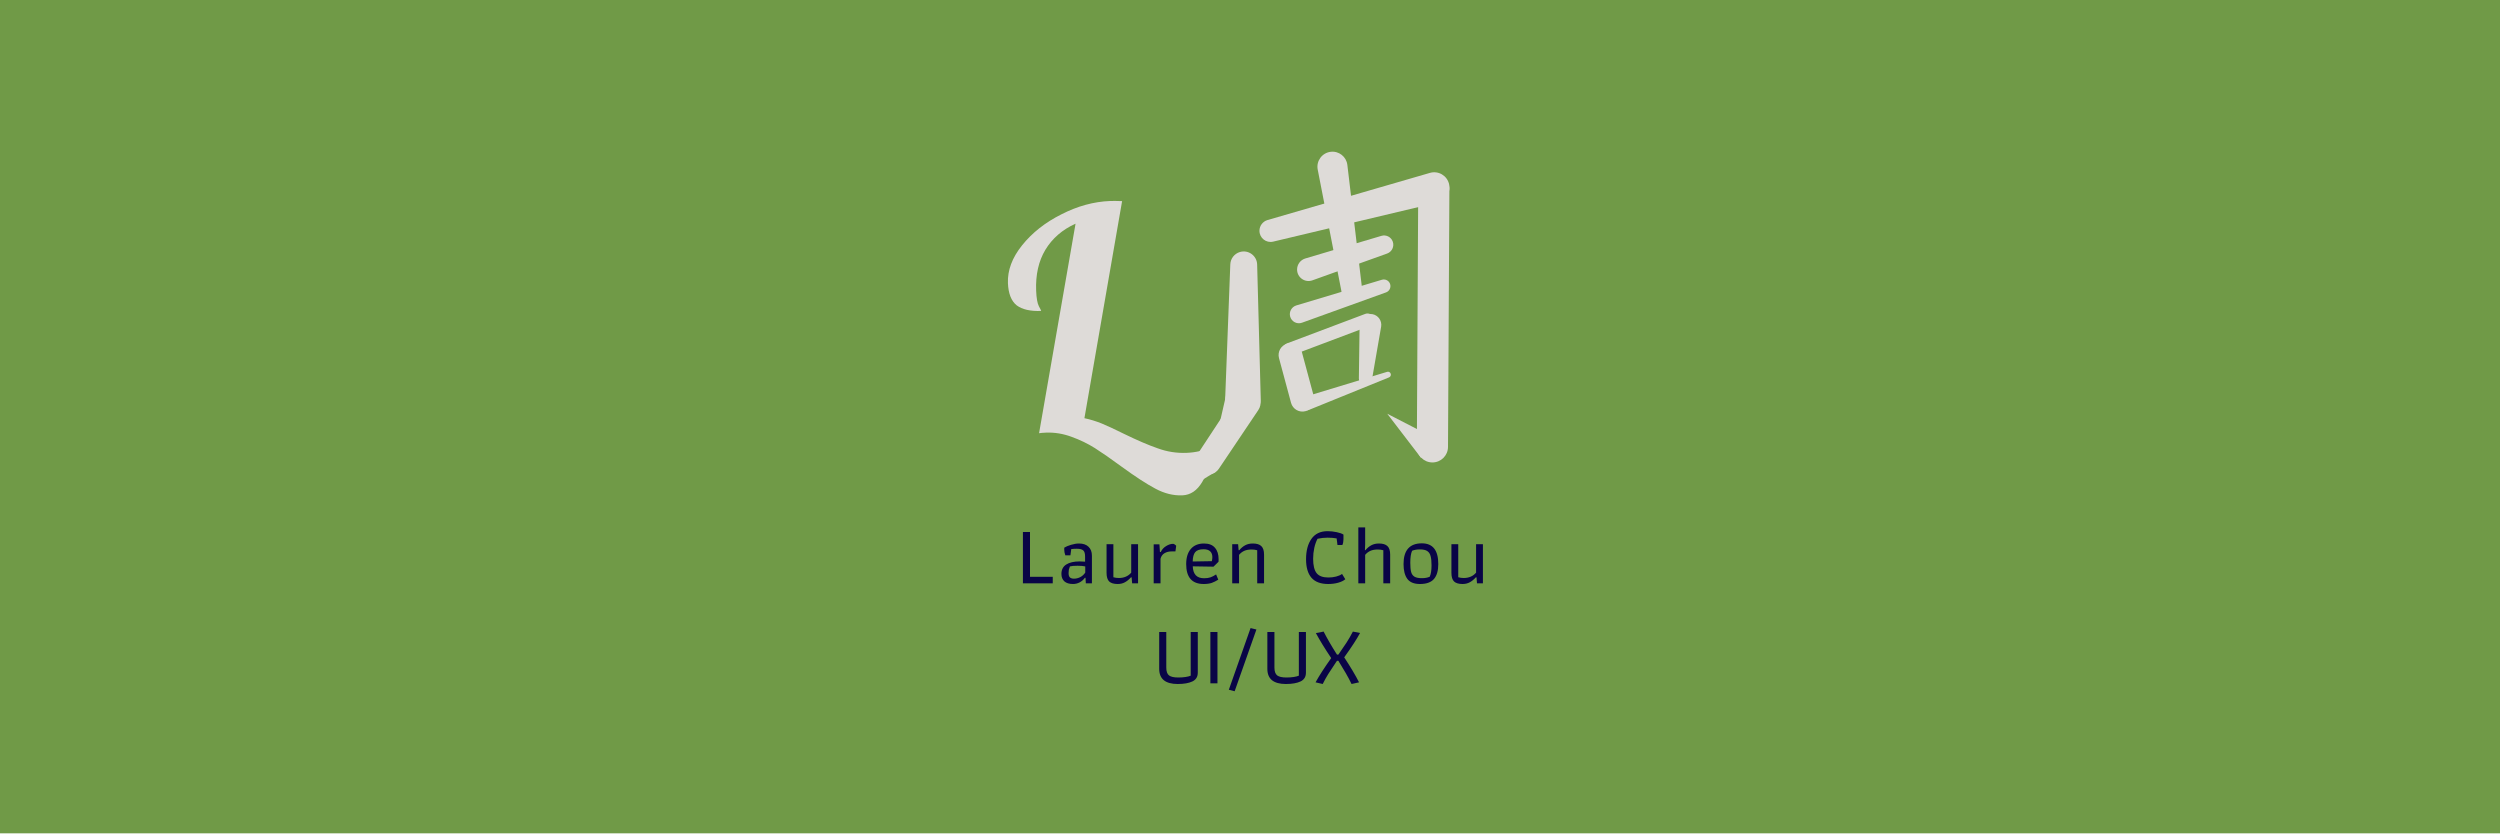
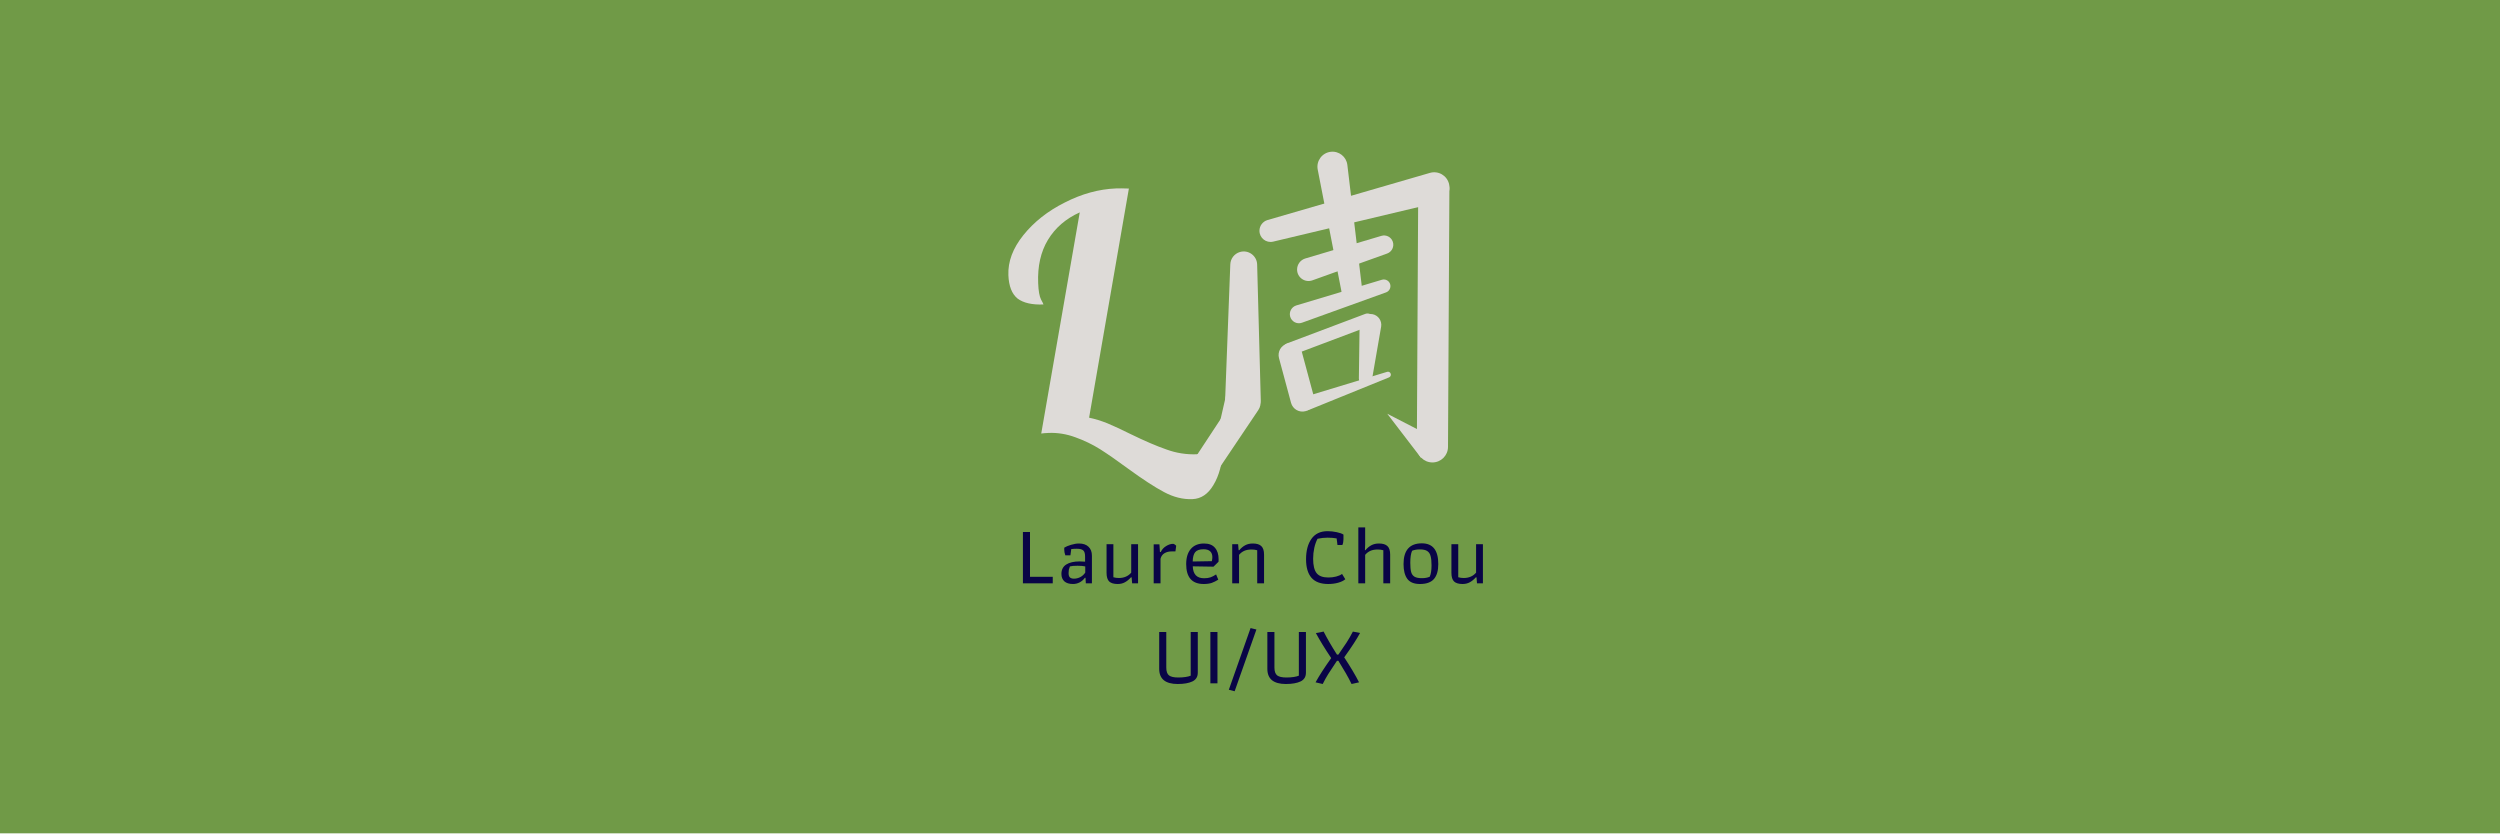
<svg xmlns="http://www.w3.org/2000/svg" width="150" height="50" viewBox="0 0 150 50" fill="none">
  <rect width="150" height="50" fill="#709A47" />
  <path d="M61.375 31.92H61.8V34.61H63.165V35H61.375V31.92ZM64.38 35.04C64.153 35.04 63.98 34.987 63.86 34.88C63.743 34.77 63.685 34.622 63.685 34.435C63.685 34.182 63.782 33.993 63.975 33.87C64.168 33.747 64.435 33.685 64.775 33.685C64.885 33.685 64.995 33.69 65.105 33.7V33.39C65.105 33.21 65.069 33.088 64.995 33.025C64.922 32.958 64.792 32.925 64.605 32.925C64.492 32.925 64.382 32.932 64.275 32.945L64.225 33.32H63.92C63.877 33.203 63.855 33.092 63.855 32.985V32.86C63.955 32.797 64.09 32.74 64.26 32.69C64.433 32.637 64.592 32.61 64.735 32.61C64.985 32.61 65.177 32.675 65.31 32.805C65.447 32.932 65.515 33.112 65.515 33.345V35H65.15L65.13 34.67H65.09C65.007 34.787 64.902 34.878 64.775 34.945C64.652 35.008 64.52 35.04 64.38 35.04ZM64.435 34.72C64.572 34.72 64.7 34.688 64.82 34.625C64.94 34.562 65.038 34.472 65.115 34.355V33.985C64.999 33.958 64.845 33.945 64.655 33.945C64.445 33.945 64.292 33.958 64.195 33.985C64.165 34.058 64.144 34.125 64.13 34.185C64.12 34.242 64.115 34.31 64.115 34.39C64.115 34.51 64.142 34.595 64.195 34.645C64.252 34.695 64.332 34.72 64.435 34.72ZM67.063 35.04C66.83 35.04 66.66 34.99 66.553 34.89C66.447 34.787 66.393 34.613 66.393 34.37V32.65H66.803V34.635C66.907 34.665 67.017 34.68 67.133 34.68C67.443 34.68 67.69 34.573 67.873 34.36V32.65H68.283V35H67.928L67.898 34.64H67.858C67.745 34.767 67.625 34.865 67.498 34.935C67.372 35.005 67.227 35.04 67.063 35.04ZM69.221 32.66H69.566L69.596 33.12H69.646C69.716 32.97 69.823 32.852 69.966 32.765C70.109 32.675 70.251 32.63 70.391 32.63C70.418 32.63 70.451 32.645 70.491 32.675C70.531 32.702 70.558 32.727 70.571 32.75L70.526 33.085H70.296C70.129 33.085 69.986 33.122 69.866 33.195C69.746 33.268 69.668 33.378 69.631 33.525V35H69.221V32.66ZM72.221 35.04C71.521 35.04 71.171 34.642 71.171 33.845C71.171 33.458 71.263 33.157 71.446 32.94C71.633 32.72 71.898 32.61 72.241 32.61C72.534 32.61 72.753 32.695 72.896 32.865C73.043 33.032 73.116 33.262 73.116 33.555C73.116 33.622 73.114 33.672 73.111 33.705L72.811 34L71.566 33.98C71.573 34.213 71.633 34.392 71.746 34.515C71.859 34.635 72.026 34.695 72.246 34.695C72.396 34.695 72.524 34.677 72.631 34.64C72.741 34.6 72.853 34.542 72.966 34.465L73.096 34.78C72.963 34.863 72.831 34.928 72.701 34.975C72.571 35.018 72.411 35.04 72.221 35.04ZM72.711 33.67C72.731 33.58 72.741 33.498 72.741 33.425C72.741 33.278 72.698 33.163 72.611 33.08C72.524 32.997 72.393 32.955 72.216 32.955C71.976 32.955 71.808 33.013 71.711 33.13C71.618 33.243 71.568 33.43 71.561 33.69L72.711 33.67ZM73.933 32.65H74.287L74.317 33.01H74.358C74.464 32.883 74.582 32.785 74.713 32.715C74.843 32.645 74.994 32.61 75.168 32.61C75.401 32.61 75.571 32.662 75.677 32.765C75.787 32.865 75.843 33.037 75.843 33.28V35H75.433V33.015C75.329 32.985 75.218 32.97 75.097 32.97C74.924 32.97 74.778 32.997 74.657 33.05C74.537 33.103 74.433 33.183 74.343 33.29V35H73.933V32.65ZM79.693 35.04C79.24 35.04 78.905 34.915 78.688 34.665C78.472 34.415 78.363 34.045 78.363 33.555C78.363 33.042 78.472 32.633 78.688 32.33C78.905 32.023 79.227 31.87 79.653 31.87C79.833 31.87 80.017 31.89 80.203 31.93C80.39 31.97 80.525 32.018 80.608 32.075V32.355C80.608 32.482 80.587 32.597 80.543 32.7H80.248L80.198 32.305C80.048 32.275 79.865 32.26 79.648 32.26C79.455 32.26 79.257 32.282 79.053 32.325C78.97 32.478 78.905 32.66 78.858 32.87C78.812 33.08 78.788 33.298 78.788 33.525C78.788 33.925 78.858 34.213 78.998 34.39C79.138 34.563 79.373 34.65 79.703 34.65C79.86 34.65 80.013 34.632 80.163 34.595C80.317 34.555 80.437 34.502 80.523 34.435L80.718 34.755C80.612 34.845 80.467 34.915 80.283 34.965C80.103 35.015 79.907 35.04 79.693 35.04ZM81.5 31.645H81.91V32.66L81.895 33.01H81.925C82.032 32.883 82.15 32.785 82.28 32.715C82.41 32.645 82.562 32.61 82.735 32.61C82.969 32.61 83.139 32.662 83.245 32.765C83.355 32.865 83.41 33.037 83.41 33.28V35H83V33.015C82.897 32.985 82.785 32.97 82.665 32.97C82.492 32.97 82.345 32.997 82.225 33.05C82.105 33.103 82 33.183 81.91 33.29V35H81.5V31.645ZM85.197 35.04C84.844 35.04 84.59 34.937 84.437 34.73C84.287 34.523 84.212 34.228 84.212 33.845C84.212 33.015 84.579 32.6 85.312 32.6C85.969 32.6 86.297 33.015 86.297 33.845C86.297 34.242 86.21 34.54 86.037 34.74C85.864 34.94 85.584 35.04 85.197 35.04ZM85.312 34.69C85.495 34.69 85.652 34.662 85.782 34.605C85.855 34.452 85.892 34.225 85.892 33.925C85.892 33.688 85.874 33.503 85.837 33.37C85.804 33.233 85.737 33.132 85.637 33.065C85.54 32.998 85.394 32.965 85.197 32.965C85.007 32.965 84.85 32.992 84.727 33.045C84.654 33.202 84.617 33.445 84.617 33.775C84.617 34.008 84.634 34.188 84.667 34.315C84.7 34.442 84.767 34.537 84.867 34.6C84.967 34.66 85.115 34.69 85.312 34.69ZM87.755 35.04C87.522 35.04 87.352 34.99 87.245 34.89C87.138 34.787 87.085 34.613 87.085 34.37V32.65H87.495V34.635C87.599 34.665 87.709 34.68 87.825 34.68C88.135 34.68 88.382 34.573 88.565 34.36V32.65H88.975V35H88.62L88.59 34.64H88.55C88.437 34.767 88.317 34.865 88.19 34.935C88.064 35.005 87.918 35.04 87.755 35.04Z" fill="#090446" />
  <path d="M70.662 41.04C70.298 41.04 70.022 40.965 69.832 40.815C69.645 40.662 69.552 40.433 69.552 40.13V37.92H69.977V40.055C69.977 40.282 70.031 40.438 70.141 40.525C70.251 40.608 70.436 40.65 70.697 40.65C70.856 40.65 71.001 40.64 71.132 40.62C71.265 40.6 71.368 40.573 71.442 40.54V37.92H71.867V40.36C71.867 40.607 71.76 40.782 71.546 40.885C71.333 40.988 71.038 41.04 70.662 41.04ZM72.623 37.92H73.048V41H72.623V37.92ZM73.73 41.385L75.034 37.685L75.385 37.77L74.079 41.475L73.73 41.385ZM77.151 41.04C76.787 41.04 76.511 40.965 76.321 40.815C76.134 40.662 76.041 40.433 76.041 40.13V37.92H76.466V40.055C76.466 40.282 76.521 40.438 76.631 40.525C76.741 40.608 76.926 40.65 77.186 40.65C77.346 40.65 77.491 40.64 77.621 40.62C77.754 40.6 77.857 40.573 77.931 40.54V37.92H78.356V40.36C78.356 40.607 78.249 40.782 78.036 40.885C77.822 40.988 77.527 41.04 77.151 41.04ZM78.933 40.94C79.153 40.54 79.466 40.055 79.873 39.485C79.489 38.915 79.183 38.415 78.953 37.985L79.418 37.895C79.624 38.302 79.891 38.762 80.218 39.275H80.303C80.489 39.012 80.649 38.777 80.783 38.57C80.919 38.36 81.049 38.135 81.173 37.895L81.603 37.98C81.403 38.353 81.086 38.84 80.653 39.44C81.039 40.03 81.336 40.53 81.543 40.94L81.093 41.04C80.983 40.813 80.868 40.597 80.748 40.39C80.628 40.183 80.479 39.937 80.303 39.65H80.218L80.143 39.76C79.959 40.033 79.809 40.262 79.693 40.445C79.579 40.628 79.469 40.827 79.363 41.04L78.933 40.94Z" fill="#090446" />
-   <path d="M70.939 29.721C70.4 29.742 69.86 29.608 69.32 29.317C68.793 29.038 68.115 28.597 67.287 27.993C66.668 27.538 66.137 27.169 65.694 26.886C65.263 26.615 64.791 26.387 64.28 26.204C63.78 26.02 63.273 25.938 62.757 25.958C62.577 25.965 62.439 25.977 62.344 25.993L64.533 13.421C63.742 13.777 63.139 14.3 62.721 14.989C62.316 15.666 62.132 16.484 62.169 17.443C62.187 17.887 62.241 18.197 62.332 18.373C62.423 18.538 62.468 18.632 62.469 18.656C61.822 18.682 61.331 18.569 60.997 18.318C60.674 18.055 60.501 17.612 60.476 16.988C60.446 16.221 60.728 15.465 61.324 14.72C61.93 13.964 62.717 13.344 63.682 12.861C64.648 12.366 65.622 12.099 66.605 12.06C66.773 12.053 67.013 12.056 67.326 12.067L65.065 25.092C65.404 25.162 65.75 25.268 66.104 25.41C66.47 25.564 66.911 25.768 67.425 26.024C68.221 26.413 68.899 26.704 69.459 26.898C70.02 27.104 70.6 27.195 71.199 27.171C71.739 27.149 72.239 27.033 72.699 26.823C72.637 27.702 72.448 28.4 72.133 28.917C71.829 29.433 71.431 29.701 70.939 29.721Z" fill="#DEDBD8" />
-   <path d="M79.063 10.176C78.963 9.662 79.32 9.171 79.84 9.108V9.108C80.334 9.048 80.782 9.4 80.841 9.894L81.727 17.338C81.765 17.658 81.553 17.954 81.238 18.022V18.022C80.898 18.095 80.564 17.875 80.497 17.533L79.063 10.176Z" fill="#DEDBD8" />
-   <path d="M82.885 14.151C83.169 14.066 83.469 14.22 83.567 14.5V14.5C83.668 14.79 83.517 15.108 83.228 15.212L78.745 16.82C78.296 16.981 77.825 16.649 77.825 16.172V16.172C77.825 15.866 78.027 15.595 78.32 15.508L82.885 14.151Z" fill="#DEDBD8" />
-   <path d="M82.915 16.785C83.138 16.719 83.369 16.856 83.418 17.083V17.083C83.46 17.279 83.35 17.476 83.162 17.544L78.119 19.363C77.822 19.471 77.497 19.303 77.411 18.999V18.999C77.33 18.711 77.495 18.411 77.781 18.325L82.915 16.785Z" fill="#DEDBD8" />
-   <path d="M85.796 10.373C86.3 10.226 86.823 10.532 86.943 11.042V11.042C87.059 11.536 86.753 12.031 86.26 12.149L76.389 14.498C75.969 14.598 75.567 14.28 75.567 13.848V13.848C75.567 13.55 75.764 13.287 76.051 13.203L85.796 10.373Z" fill="#DEDBD8" />
+   <path d="M71.547 29.948C70.978 29.971 70.408 29.828 69.838 29.522C69.281 29.227 68.566 28.761 67.691 28.124C67.039 27.643 66.478 27.253 66.01 26.955C65.555 26.669 65.058 26.429 64.517 26.235C63.99 26.041 63.454 25.954 62.91 25.976C62.72 25.984 62.575 25.996 62.474 26.012L64.785 12.743C63.95 13.118 63.313 13.67 62.873 14.397C62.444 15.112 62.25 15.975 62.29 16.988C62.308 17.456 62.366 17.783 62.462 17.97C62.557 18.143 62.606 18.243 62.607 18.268C61.923 18.295 61.405 18.177 61.052 17.912C60.712 17.634 60.529 17.166 60.503 16.508C60.471 15.697 60.769 14.9 61.397 14.114C62.038 13.315 62.867 12.661 63.887 12.151C64.906 11.629 65.934 11.347 66.972 11.305C67.149 11.298 67.403 11.301 67.733 11.313L65.346 25.061C65.704 25.136 66.07 25.248 66.443 25.398C66.83 25.56 67.295 25.776 67.838 26.046C68.678 26.456 69.393 26.763 69.985 26.968C70.576 27.185 71.189 27.281 71.821 27.256C72.391 27.233 72.918 27.11 73.404 26.888C73.339 27.816 73.14 28.553 72.807 29.099C72.486 29.644 72.066 29.927 71.547 29.948Z" fill="#DEDBD8" />
+   <path d="M79.063 10.176C78.963 9.662 79.32 9.171 79.84 9.108C80.334 9.048 80.782 9.4 80.841 9.894L81.727 17.338C81.765 17.658 81.553 17.954 81.238 18.022C80.898 18.095 80.564 17.875 80.497 17.533L79.063 10.176Z" fill="#DEDBD8" />
+   <path d="M82.885 14.151C83.169 14.066 83.469 14.22 83.567 14.5C83.668 14.79 83.517 15.108 83.228 15.212L78.745 16.82C78.296 16.981 77.825 16.649 77.825 16.172C77.825 15.866 78.027 15.595 78.32 15.508L82.885 14.151Z" fill="#DEDBD8" />
+   <path d="M82.915 16.785C83.138 16.719 83.369 16.856 83.418 17.083C83.46 17.279 83.35 17.476 83.162 17.544L78.119 19.363C77.822 19.471 77.497 19.303 77.411 18.999C77.33 18.711 77.495 18.411 77.781 18.325L82.915 16.785Z" fill="#DEDBD8" />
+   <path d="M85.796 10.373C86.3 10.226 86.823 10.532 86.943 11.042C87.059 11.536 86.753 12.031 86.26 12.149L76.389 14.498C75.969 14.598 75.567 14.28 75.567 13.848C75.567 13.55 75.764 13.287 76.051 13.203L85.796 10.373Z" fill="#DEDBD8" />
  <rect width="1.87" height="17.314" rx="0.935" transform="matrix(-0.999985 -0.00545759 0.00538555 -0.999986 86.8751 27.7518)" fill="#DEDBD8" />
  <path d="M83.234 24.824L86.191 26.348L85.262 27.472L83.234 24.824Z" fill="#DEDBD8" />
  <path d="M70.627 29.703L71.859 27.245L72.922 28.317L70.627 29.703Z" fill="#DEDBD8" />
  <rect width="1.42" height="4.2" rx="0.71" transform="matrix(-0.964677 0.263437 -0.260197 -0.965556 79.0177 24.4827)" fill="#DEDBD8" />
-   <path d="M82.315 22.792C82.297 22.897 82.237 22.99 82.15 23.05V23.05C81.886 23.23 81.528 23.038 81.532 22.717L81.576 19.479C81.581 19.07 81.957 18.768 82.358 18.852V18.852C82.702 18.924 82.928 19.256 82.868 19.603L82.315 22.792Z" fill="#DEDBD8" />
+   <path d="M82.315 22.792C82.297 22.897 82.237 22.99 82.15 23.05C81.886 23.23 81.528 23.038 81.532 22.717L81.576 19.479C81.581 19.07 81.957 18.768 82.358 18.852C82.702 18.924 82.928 19.256 82.868 19.603L82.315 22.792Z" fill="#DEDBD8" />
  <rect width="0.773" height="5.769" rx="0.387" transform="matrix(-0.348517 -0.937303 0.935773 -0.352603 77.1473 21.4565)" fill="#DEDBD8" />
-   <path d="M78.543 24.592C78.369 24.662 78.17 24.606 78.059 24.454V24.454C77.892 24.225 78.001 23.898 78.272 23.816L83.225 22.311C83.401 22.257 83.531 22.476 83.399 22.606V22.606C83.382 22.622 83.363 22.635 83.341 22.644L78.543 24.592Z" fill="#DEDBD8" />
-   <path d="M74.181 23.71C74.428 23.335 74.935 23.241 75.3 23.501V23.501C75.653 23.752 75.742 24.24 75.501 24.6L73.129 28.13C72.911 28.454 72.487 28.565 72.139 28.387V28.387C71.726 28.177 71.588 27.651 71.843 27.263L74.181 23.71Z" fill="#DEDBD8" />
-   <path d="M73.818 15.862C73.831 15.517 74.063 15.219 74.394 15.121V15.121C74.902 14.97 75.415 15.343 75.429 15.872L75.644 23.91C75.651 24.176 75.559 24.434 75.386 24.635V24.635C74.727 25.4 73.473 24.906 73.511 23.897L73.818 15.862Z" fill="#DEDBD8" />
+   <path d="M78.543 24.592C78.369 24.662 78.17 24.606 78.059 24.454C77.892 24.225 78.001 23.898 78.272 23.816L83.225 22.311C83.401 22.257 83.531 22.476 83.399 22.606C83.382 22.622 83.363 22.635 83.341 22.644L78.543 24.592Z" fill="#DEDBD8" />
+   <path d="M74.181 23.71C74.428 23.335 74.935 23.241 75.3 23.501C75.653 23.752 75.742 24.24 75.501 24.6L73.129 28.13C72.911 28.454 72.487 28.565 72.139 28.387C71.726 28.177 71.588 27.651 71.843 27.263L74.181 23.71Z" fill="#DEDBD8" />
+   <path d="M73.818 15.862C73.831 15.517 74.063 15.219 74.394 15.121C74.902 14.97 75.415 15.343 75.429 15.872L75.644 23.91C75.651 24.176 75.559 24.434 75.386 24.635C74.727 25.4 73.473 24.906 73.511 23.897L73.818 15.862Z" fill="#DEDBD8" />
  <path d="M73.58 23.642L73.809 24.124L73.58 25.368L73.201 25.297L73.58 23.642Z" fill="#DEDBD8" />
</svg>
